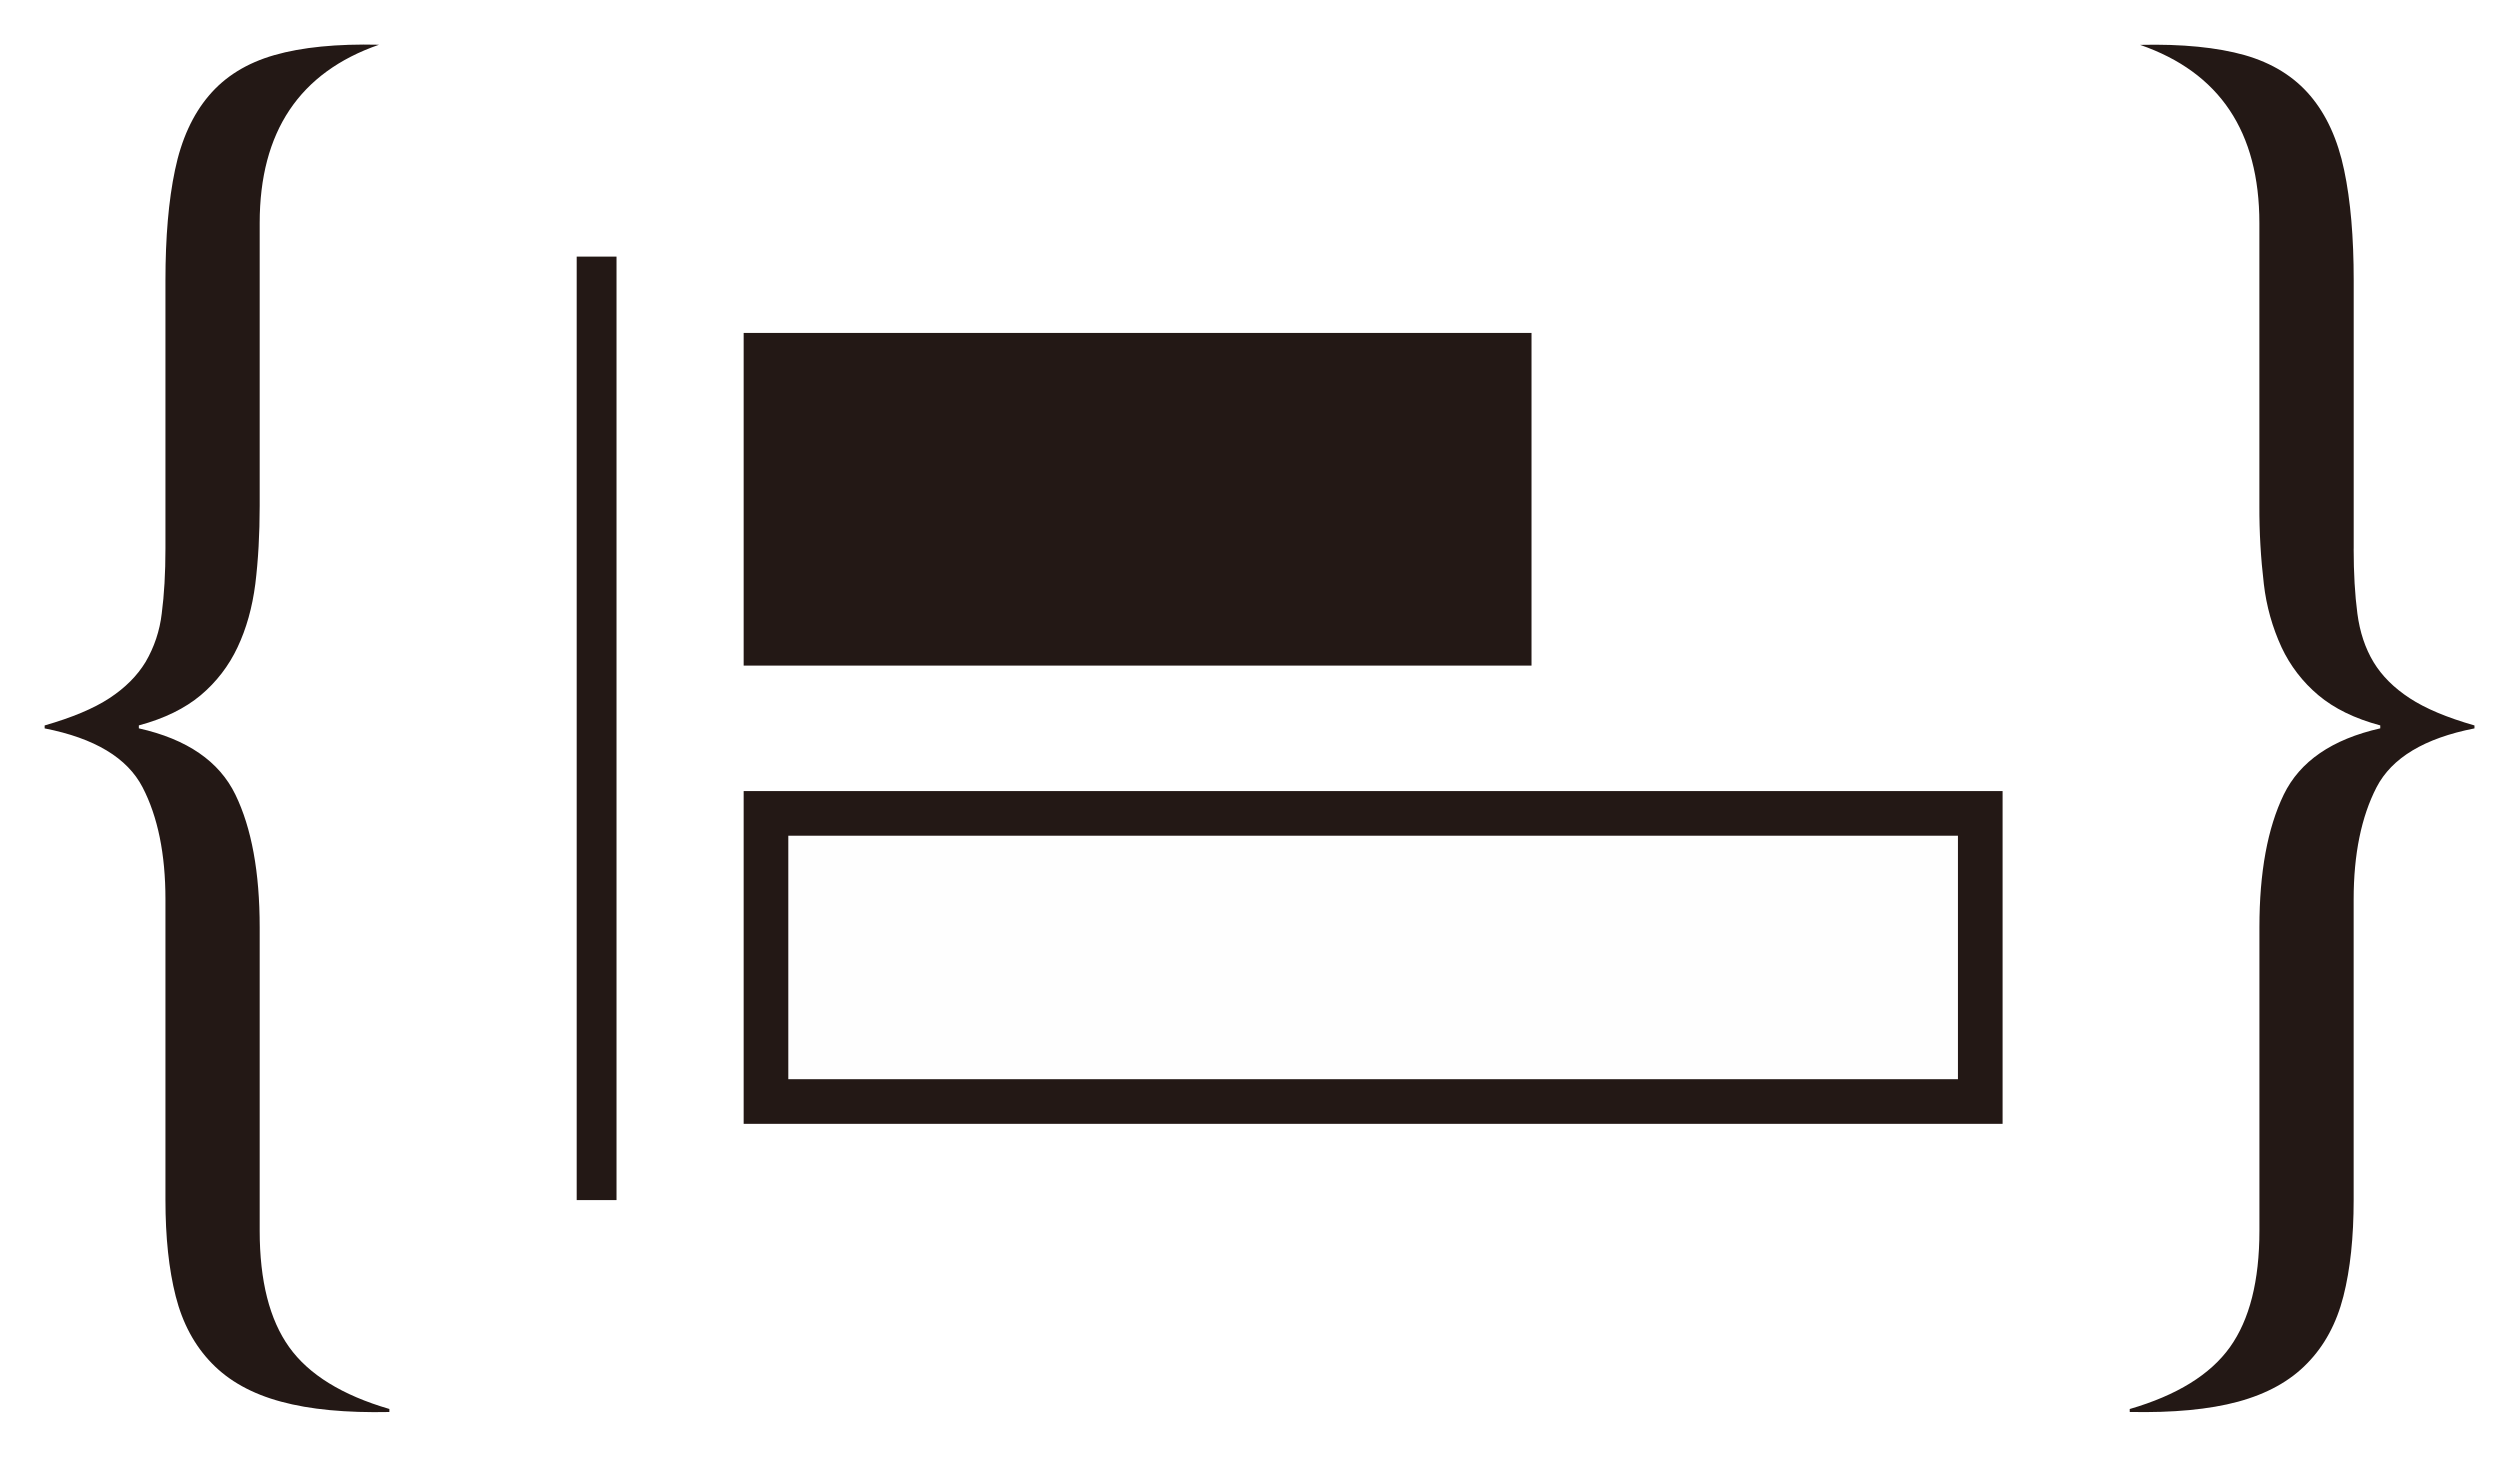
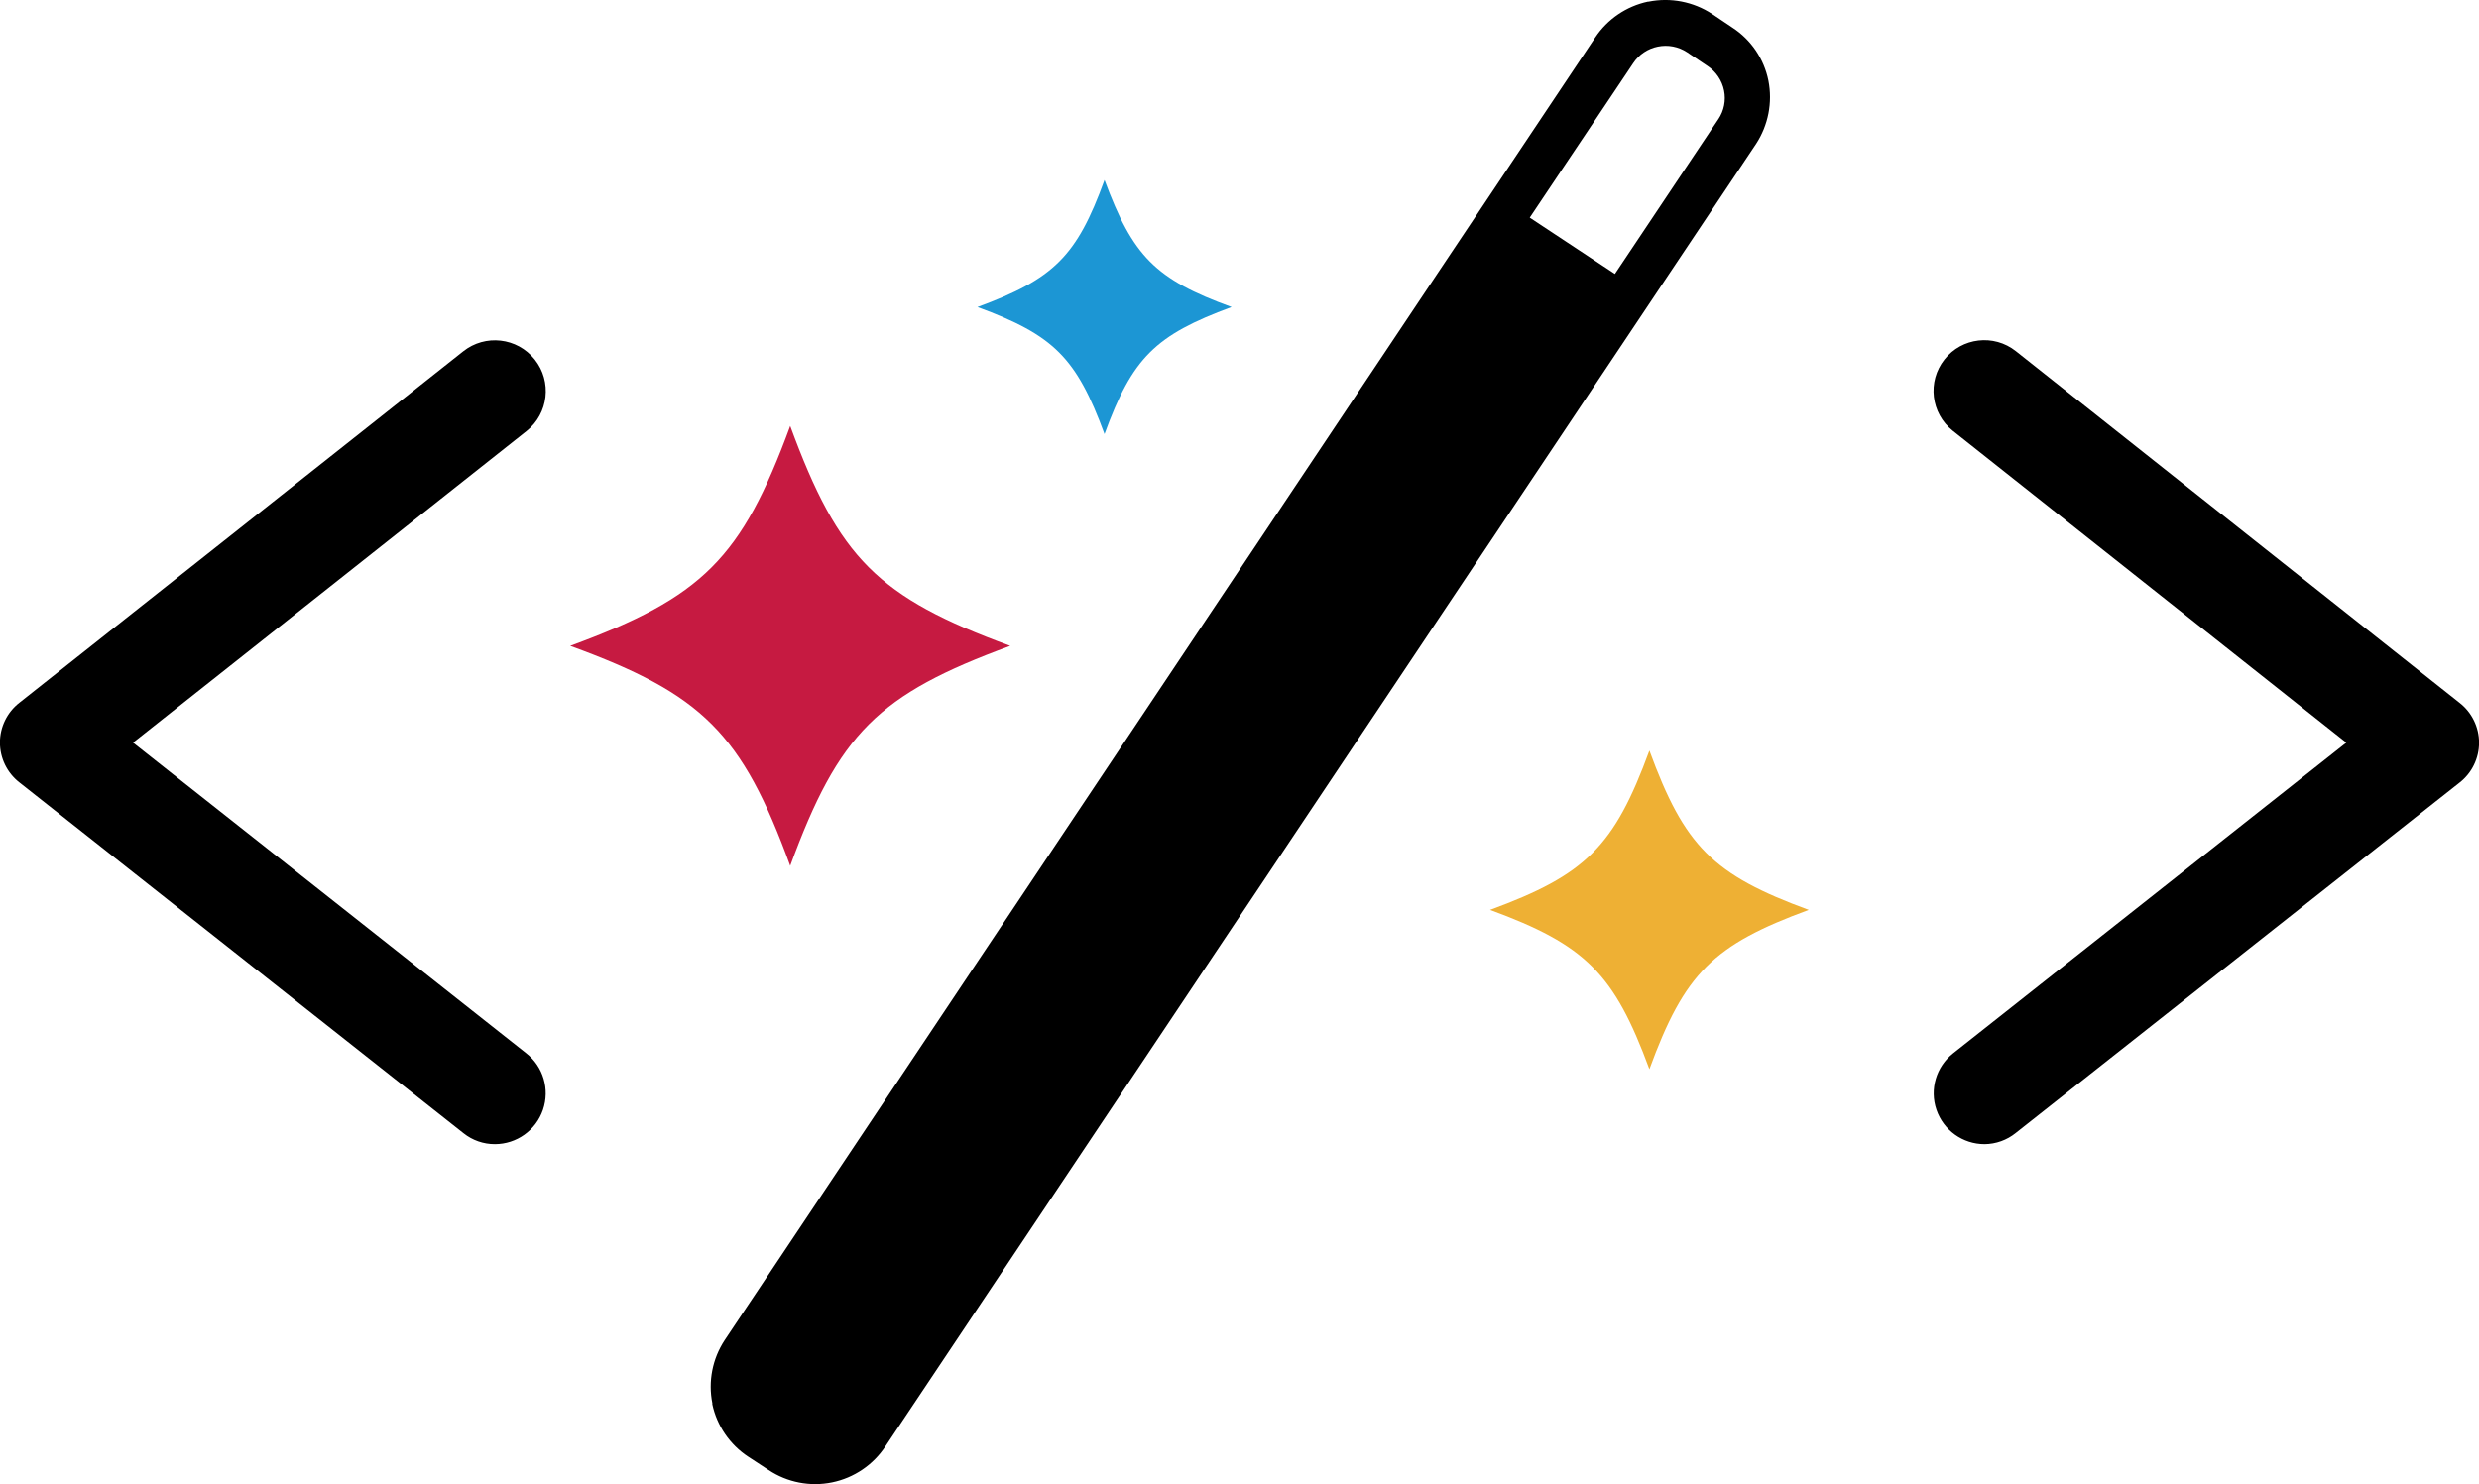
- <svg xmlns="http://www.w3.org/2000/svg" viewBox="0 0 56 33">
-   <g fill="none" fill-rule="evenodd">
-     <path d="M3.706 6.284c0-.968.07-1.793.214-2.475.142-.683.396-1.24.76-1.668.362-.428.85-.73 1.467-.907.617-.177 1.398-.254 2.343-.232-1.78.617-2.673 1.948-2.673 3.994v6.335c0 .638-.033 1.22-.098 1.75-.068.527-.2 1-.398 1.418a3.14 3.14 0 0 1-.824 1.073c-.353.296-.814.523-1.387.677v.066c1.08.242 1.8.738 2.163 1.485.363.748.544 1.738.544 2.97v6.8c0 1.12.22 1.99.66 2.605.44.616 1.19 1.078 2.245 1.386v.068c-.97.02-1.778-.055-2.426-.232-.65-.175-1.166-.462-1.55-.858-.386-.396-.656-.896-.81-1.502-.154-.605-.23-1.325-.23-2.16v-6.733c0-1.012-.17-1.848-.512-2.508-.342-.66-1.072-1.1-2.194-1.32v-.066c.615-.177 1.1-.38 1.45-.61.354-.232.623-.502.81-.81a2.77 2.77 0 0 0 .363-1.088c.055-.418.083-.903.083-1.453V6.284zM52.722 12.29c0 .55.028 1.034.083 1.452.055.418.176.78.363 1.09.187.308.456.577.81.808.35.23.835.434 1.45.61v.066c-1.122.22-1.852.66-2.194 1.32-.34.66-.512 1.497-.512 2.508v6.732c0 .836-.076 1.557-.23 2.162-.154.605-.424 1.106-.81 1.5-.384.398-.9.683-1.55.86-.648.175-1.457.25-2.426.23v-.066c1.056-.308 1.805-.77 2.245-1.386.44-.616.66-1.485.66-2.607v-6.8c0-1.23.182-2.22.545-2.97.363-.746 1.084-1.24 2.162-1.484v-.066c-.573-.153-1.034-.38-1.387-.677a3.136 3.136 0 0 1-.824-1.072 4.66 4.66 0 0 1-.397-1.418 14.368 14.368 0 0 1-.1-1.75V4.998c0-2.046-.89-3.377-2.672-3.993.945-.022 1.726.056 2.343.23.617.177 1.106.48 1.47.91.362.427.616.984.758 1.666.144.68.214 1.506.214 2.474v6.006zM16.658 14.91h17.648V7.458H16.658v7.454z" fill="#231815" />
-     <path d="M17.158 24.674h27.2V18.22h-27.2v6.454z" fill="#FEFEFE" />
-     <path d="M16.658 25.174h28.2V17.72h-28.2v7.454zm1-1h26.2V18.72h-26.2v5.454zM12.918 26.882h.892V5.748h-.892v21.134z" fill="#231815" />
-   </g>
+ <svg xmlns="http://www.w3.org/2000/svg" viewBox="0 0 840.06 502.99">
+   <defs>
+     <style>.cls-1{fill:#1c96d4;}.cls-2{fill:#c61a41;}.cls-3{fill:#eeb034;}</style>
+   </defs>
+   <path d="M589.2,45.35l-6.92-4.65h0a28.9,28.9,0,0,0-21.47-4.17h-0.24a28.64,28.64,0,0,0-17.89,12.17l-295,441.56h0a28.71,28.71,0,0,0-4.17,21.35h0V512h0a28.39,28.39,0,0,0,12.17,17.77l6.92,4.53a28.52,28.52,0,0,0,39.6-8.11l295-441.44h0a29,29,0,0,0,4.17-21.47A28,28,0,0,0,589.2,45.35Zm-4.77,31-35.07,52.48L520.5,109.75l35.07-52.36h0a13.08,13.08,0,0,1,8.35-5.61h0a13.2,13.2,0,0,1,9.9,1.91l6.92,4.65h0a13.08,13.08,0,0,1,5.61,8.35A12.82,12.82,0,0,1,584.43,76.36Z" transform="translate(-2.12 -35.98)" />
+   <path d="M169.83,423.81a16.92,16.92,0,0,1-10.62-3.7L8.68,301.19a17.13,17.13,0,0,1,0-27L159.09,155.08a17.23,17.23,0,1,1,21.47,27L47.21,287.71,180.44,393A17.24,17.24,0,0,1,169.83,423.81Z" transform="translate(-2.12 -35.98)" />
+   <path d="M674.6,423.81A17.24,17.24,0,0,1,664,393L797.22,287.71,663.87,182a17.19,17.19,0,1,1,21.35-27L835.62,274.24a17.13,17.13,0,0,1,0,27L685.22,420A17.05,17.05,0,0,1,674.6,423.81Z" transform="translate(-2.12 -35.98)" />
+   <path class="cls-1" d="M376.41,183.11c9.42-25.88,17.18-33.52,43.06-43.06C393.59,130.63,386,122.87,376.41,97c-9.42,25.88-17.18,33.52-43.06,43.06C359.24,149.59,366.87,157.23,376.41,183.11Z" transform="translate(-2.12 -35.98)" />
+   <path class="cls-2" d="M269.9,329.46c16.46-44.85,29.7-58.09,74.55-74.55-44.85-16.46-58.09-29.7-74.55-74.55-16.46,44.85-29.7,58.09-74.55,74.55C240.2,271.25,253.56,284.61,269.9,329.46Z" transform="translate(-2.12 -35.98)" />
+   <path class="cls-3" d="M561.05,398.4c11.93-32.56,21.59-42.1,54-54-32.56-11.93-42.1-21.59-54-54-11.93,32.56-21.59,42.1-54,54C539.46,356.3,549.12,366,561.05,398.4Z" transform="translate(-2.12 -35.98)" />
</svg>
